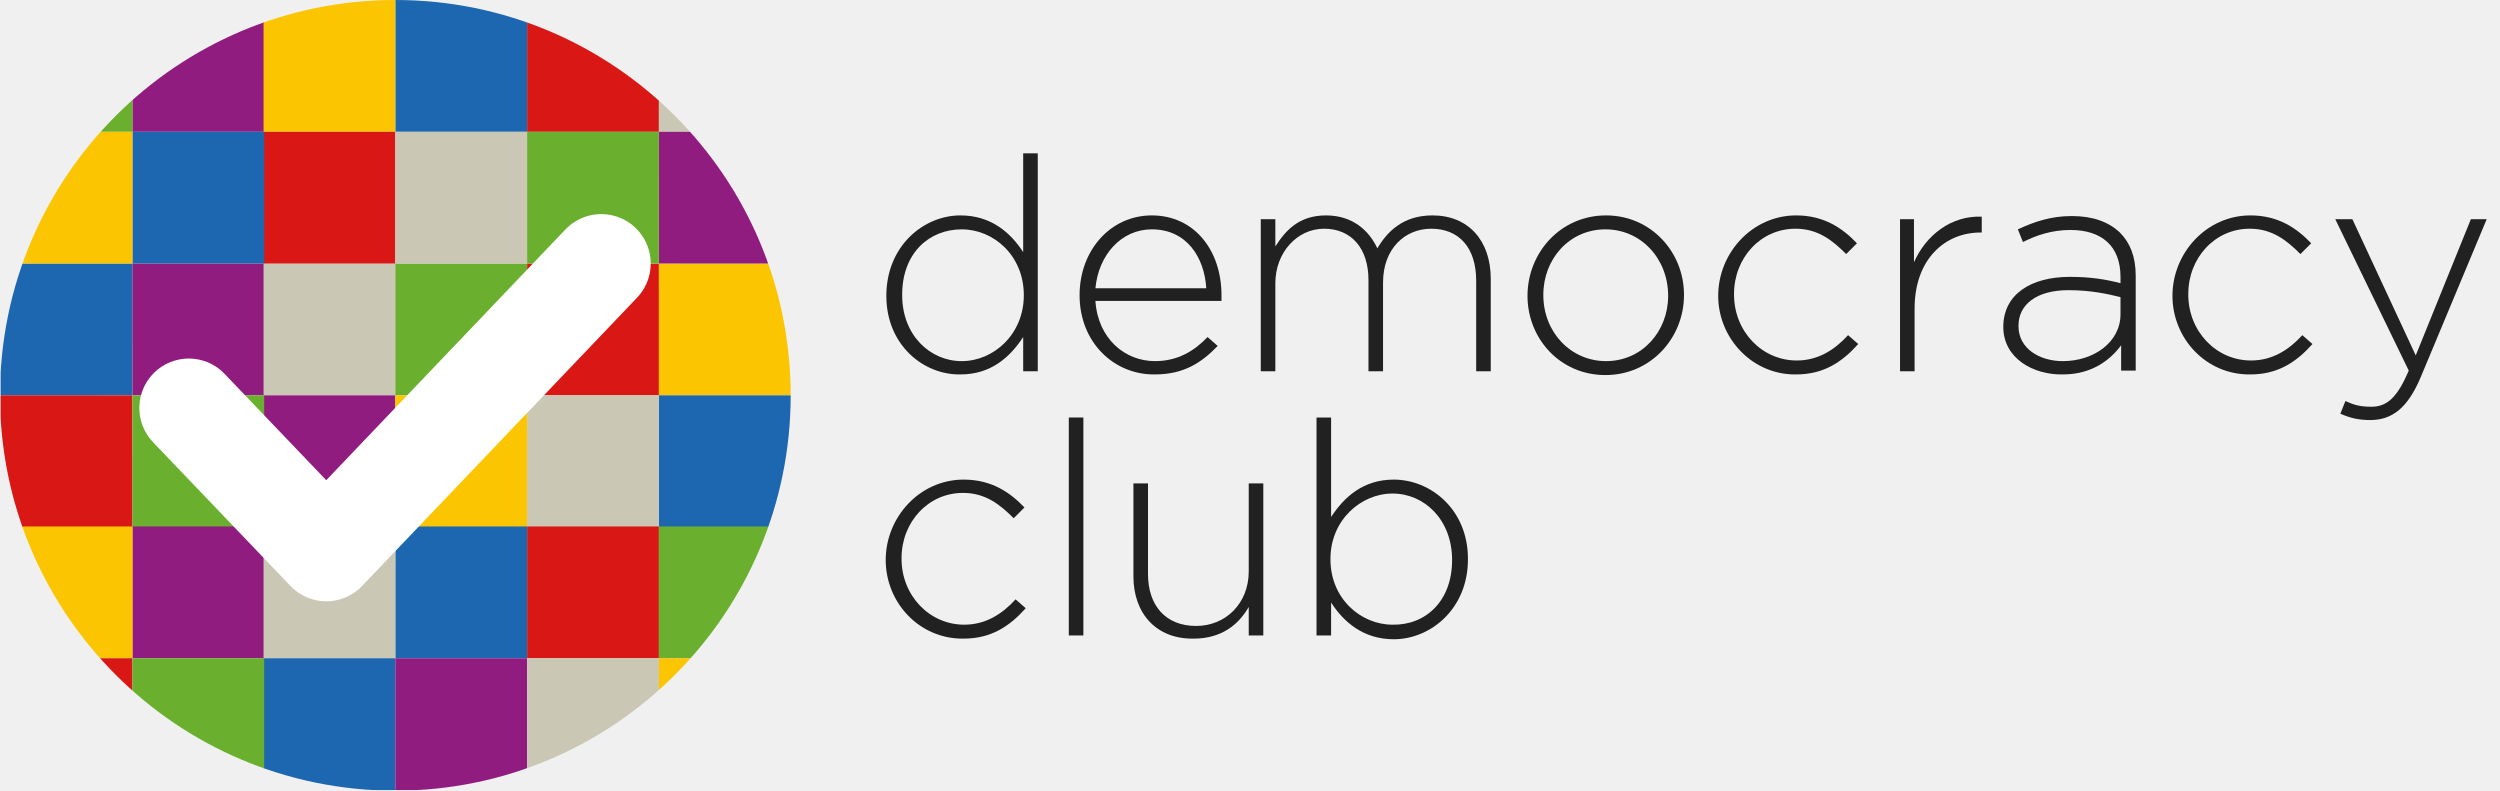
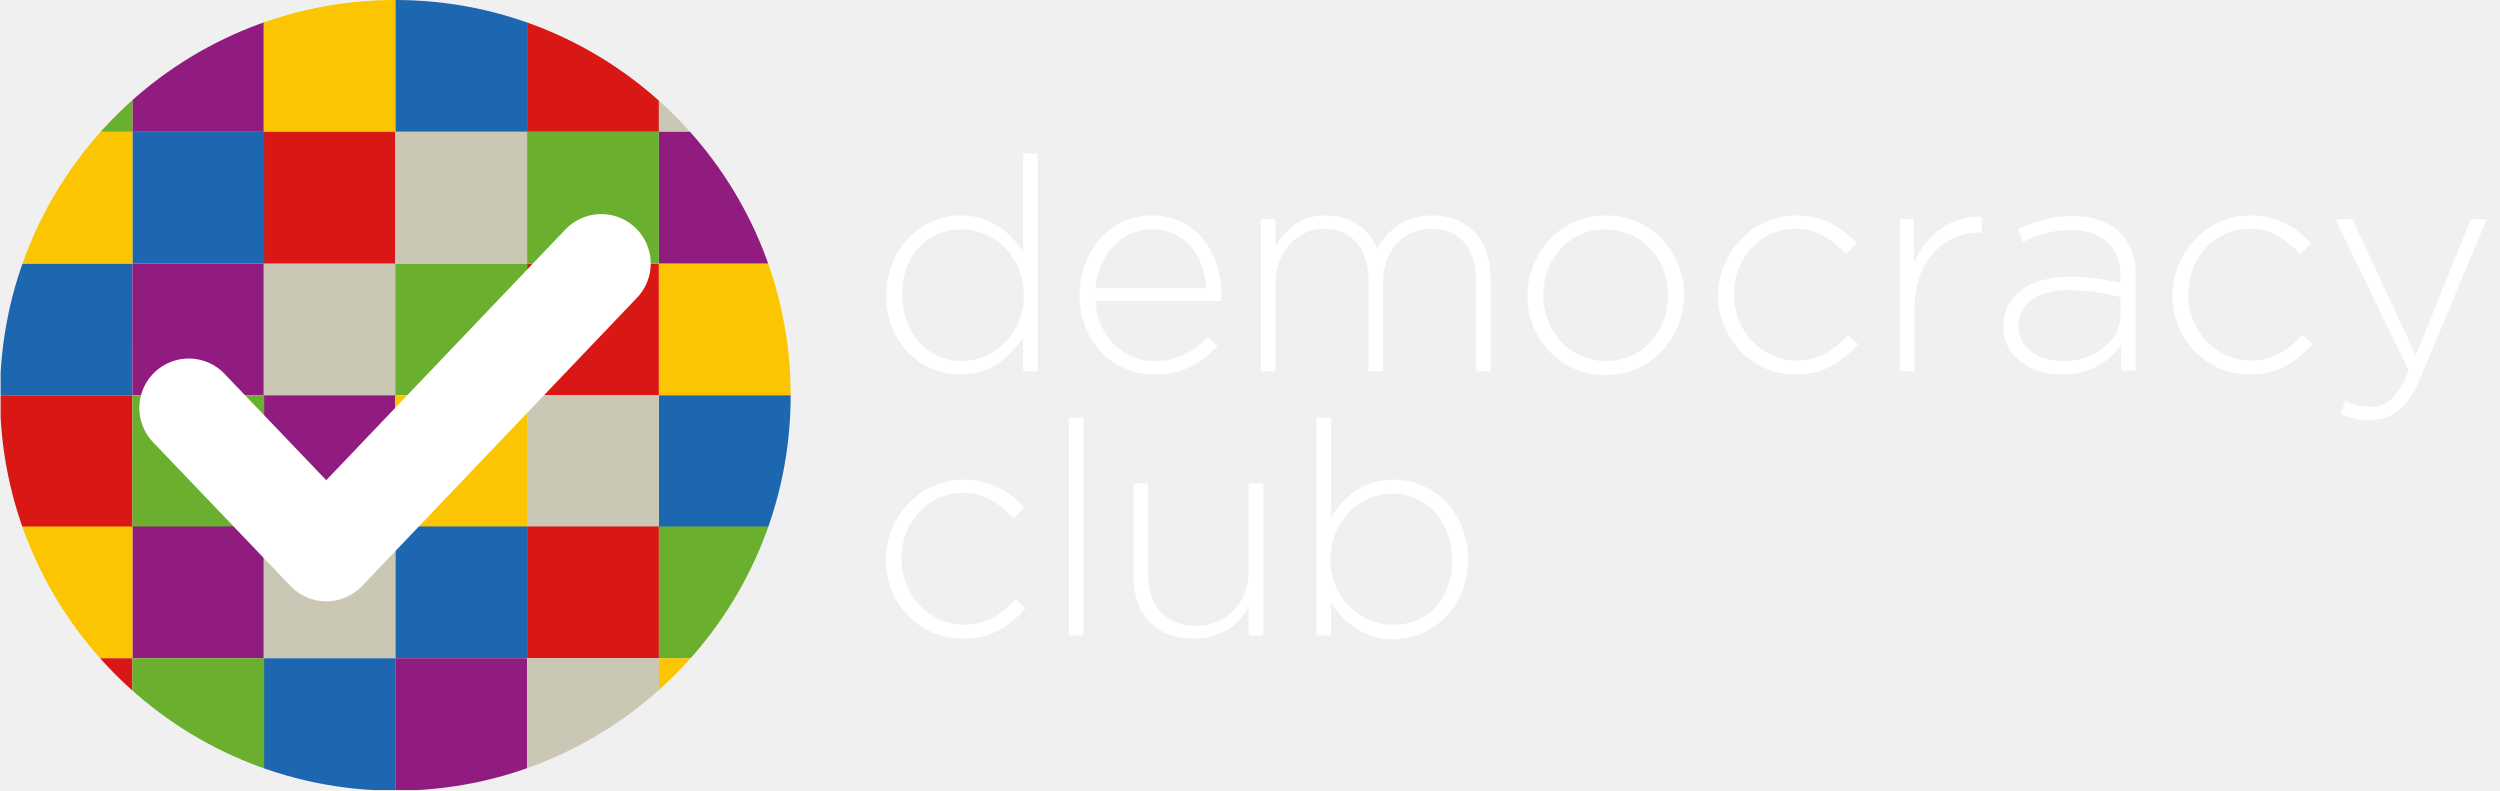
<svg xmlns="http://www.w3.org/2000/svg" xmlns:xlink="http://www.w3.org/1999/xlink" enable-background="new 0 0 394.6 124.7" version="1.1" viewBox="0 0 394.6 124.7" xml:space="preserve">
  <style type="text/css">
	.st0{fill:#212121;}
	.st1{fill:none;stroke:#FFFFFF;stroke-width:18.14;stroke-linecap:round;stroke-linejoin:round;stroke-miterlimit:10;}
	.st2{clip-path:url(#SVGID_2_);}
	.st3{fill:#D91715;}
	.st4{fill:#1C67AF;}
	.st5{fill:#911C80;}
	.st6{fill:#CAC7B5;}
	.st7{fill:#6AB02E;}
	.st8{fill:#FBC502;}
	.st9{fill:none;stroke:#FFFFFF;stroke-width:15.615;stroke-linecap:round;stroke-linejoin:round;stroke-miterlimit:10;}
</style>
-   <g fill="#fff">
-     <g fill="#fff">
-       <path class="st0" d="m139.9 46.7c0-7.9 5.9-12.7 11.7-12.7 4.8 0 7.9 2.7 9.9 5.8v-15.6h2.3v34.4h-2.3v-5.4c-2.1 3.2-5.1 5.9-9.9 5.9-5.8 0.1-11.7-4.6-11.7-12.4zm21.7-0.1c0-6.3-4.8-10.4-9.8-10.4-5.2 0-9.4 3.8-9.4 10.3v0.1c0 6.3 4.4 10.4 9.4 10.4s9.8-4.2 9.8-10.4z" />
-       <path class="st0" d="m170.4 46.6c0-7.1 4.9-12.6 11.4-12.6 6.7 0 11 5.5 11 12.6v0.9h-19.9c0.4 6 4.7 9.5 9.4 9.5 3.7 0 6.3-1.7 8.3-3.8l1.6 1.4c-2.5 2.6-5.3 4.5-9.9 4.5-6.4 0.1-11.9-5-11.9-12.5zm20-1.1c-0.3-4.9-3.1-9.3-8.6-9.3-4.8 0-8.4 4-8.9 9.3z" />
-       <path class="st0" d="m199 34.6h2.3v4.3c1.6-2.5 3.7-4.9 8-4.9 4.2 0 6.8 2.4 8.1 5.2 1.6-2.7 4.1-5.2 8.7-5.2 5.7 0 9.2 4 9.2 10v14.6h-2.3v-14.3c0-5.2-2.7-8.2-7.1-8.2-4.1 0-7.6 3.1-7.6 8.5v14h-2.3v-14.4c0-5-2.7-8.1-7-8.1s-7.7 3.8-7.7 8.6v13.9h-2.3z" />
-       <path class="st0" d="m241.1 46.7c0-6.8 5.2-12.7 12.4-12.7 7.1 0 12.3 5.8 12.3 12.5v0.1c0 6.7-5.2 12.6-12.4 12.6s-12.3-5.8-12.3-12.5zm22.2 0c0-5.9-4.3-10.5-9.9-10.5-5.7 0-9.8 4.7-9.8 10.3v0.1c0 5.8 4.3 10.4 9.9 10.4 5.7 0 9.8-4.7 9.8-10.3z" />
-       <path class="st0" d="m271.2 46.7c0-6.8 5.4-12.7 12.3-12.7 4.5 0 7.4 2.1 9.6 4.4l-1.7 1.7c-2.1-2.1-4.4-4-8-4-5.5 0-9.7 4.6-9.7 10.3v0.1c0 5.8 4.4 10.4 9.9 10.4 3.4 0 6-1.7 8.1-4l1.6 1.4c-2.5 2.8-5.4 4.8-9.8 4.8-6.9 0.1-12.3-5.7-12.3-12.4z" />
-       <path class="st0" d="m299.8 34.6h2.3v6.8c1.9-4.3 5.9-7.4 10.7-7.2v2.5h-0.2c-5.6 0-10.4 4.2-10.4 12v9.9h-2.3v-24z" />
-       <path class="st0" d="m316.2 51.6c0-5.1 4.3-7.9 10.5-7.9 3.3 0 5.7 0.4 8 1v-1c0-4.9-3-7.4-7.9-7.4-2.9 0-5.3 0.8-7.5 1.9l-0.8-2c2.6-1.2 5.2-2.1 8.5-2.1s5.8 0.9 7.6 2.6c1.6 1.6 2.5 3.8 2.5 6.8v15h-2.3v-4c-1.7 2.3-4.6 4.6-9.2 4.6-4.6 0.1-9.4-2.5-9.4-7.5zm18.5-2v-2.7c-2-0.5-4.7-1.1-8.2-1.1-5.1 0-7.9 2.3-7.9 5.6v0.1c0 3.5 3.3 5.5 7 5.5 4.9 0 9.1-3 9.1-7.4z" />
-       <path class="st0" d="m342.9 46.7c0-6.8 5.4-12.7 12.3-12.7 4.5 0 7.4 2.1 9.6 4.4l-1.7 1.7c-2.1-2.1-4.4-4-8-4-5.5 0-9.7 4.6-9.7 10.3v0.1c0 5.8 4.4 10.4 9.9 10.4 3.4 0 6-1.7 8.1-4l1.6 1.4c-2.5 2.8-5.4 4.8-9.8 4.8-7 0.1-12.3-5.7-12.3-12.4z" />
-       <path class="st0" d="m369.4 65.3 0.8-2c1.3 0.6 2.3 0.9 4.1 0.9 2.5 0 4.1-1.5 5.9-5.7l-11.6-23.9h2.7l10 21.5 8.7-21.5h2.5l-10.4 24.9c-2.1 5-4.6 6.8-8 6.8-1.8 0-3.1-0.3-4.7-1z" />
-     </g>
-   </g>
-   <g fill="#fff">
-     <g fill="#fff">
-       <path class="st0" d="m139.8 88.4c0-6.8 5.4-12.7 12.3-12.7 4.5 0 7.4 2.1 9.6 4.4l-1.7 1.7c-2.1-2.1-4.4-4-8-4-5.5 0-9.7 4.6-9.7 10.3v0.1c0 5.8 4.4 10.4 9.9 10.4 3.4 0 6-1.7 8.1-4l1.6 1.4c-2.5 2.8-5.4 4.8-9.8 4.8-7 0.1-12.3-5.7-12.3-12.4z" />
-       <path class="st0" d="m168.7 65.9h2.3v34.4h-2.3z" />
-       <path class="st0" d="m178.9 91v-14.7h2.3v14.3c0 5 2.8 8.2 7.6 8.2 4.7 0 8.3-3.6 8.3-8.6v-13.9h2.3v24h-2.3v-4.5c-1.6 2.8-4.3 5-8.7 5-5.9 0.1-9.5-4-9.5-9.8z" />
-       <path class="st0" d="m210.1 95.1v5.2h-2.3v-34.4h2.3v15.7c2.1-3.2 5.1-5.9 9.9-5.9 5.8 0 11.7 4.7 11.7 12.5v0.1c0 7.8-5.9 12.6-11.7 12.6-4.8 0-7.9-2.7-9.9-5.8zm19.1-6.7c0-6.4-4.4-10.5-9.4-10.5s-9.8 4.2-9.8 10.3v0.1c0 6.2 4.8 10.3 9.8 10.3 5.2 0.1 9.4-3.7 9.4-10.2z" />
-     </g>
-   </g>
+   <path d="m210.1 95.1v5.2h-2.3v-34.4h2.3v15.7c2.1-3.2 5.1-5.9 9.9-5.9 5.8 0 11.7 4.7 11.7 12.5v0.1c0 7.8-5.9 12.6-11.7 12.6-4.8 0-7.9-2.7-9.9-5.8zm19.1-6.7c0-6.4-4.4-10.5-9.4-10.5s-9.8 4.2-9.8 10.3v0.1c0 6.2 4.8 10.3 9.8 10.3 5.2 0.1 9.4-3.7 9.4-10.2zm-50.3 2.6v-14.7h2.3v14.3c0 5 2.8 8.2 7.6 8.2 4.7 0 8.3-3.6 8.3-8.6v-13.9h2.3v24h-2.3v-4.5c-1.6 2.8-4.3 5-8.7 5-5.9 0.1-9.5-4-9.5-9.8zm-10.2-25.1h2.3v34.4h-2.3zm-28.9 22.5c0-6.8 5.4-12.7 12.3-12.7 4.5 0 7.4 2.1 9.6 4.4l-1.7 1.7c-2.1-2.1-4.4-4-8-4-5.5 0-9.7 4.6-9.7 10.3v0.1c0 5.8 4.4 10.4 9.9 10.4 3.4 0 6-1.7 8.1-4l1.6 1.4c-2.5 2.8-5.4 4.8-9.8 4.8-7 0.1-12.3-5.7-12.3-12.4zm229.6-23.1 0.8-2c1.3 0.6 2.3 0.9 4.1 0.9 2.5 0 4.1-1.5 5.9-5.7l-11.6-23.9h2.7l10 21.5 8.7-21.5h2.5l-10.4 24.9c-2.1 5-4.6 6.8-8 6.8-1.8 0-3.1-0.3-4.7-1zm-26.5-18.6c0-6.8 5.4-12.7 12.3-12.7 4.5 0 7.4 2.1 9.6 4.4l-1.7 1.7c-2.1-2.1-4.4-4-8-4-5.5 0-9.7 4.6-9.7 10.3v0.1c0 5.8 4.4 10.4 9.9 10.4 3.4 0 6-1.7 8.1-4l1.6 1.4c-2.5 2.8-5.4 4.8-9.8 4.8-7 0.1-12.3-5.7-12.3-12.4zm-26.7 4.9c0-5.1 4.3-7.9 10.5-7.9 3.3 0 5.7 0.4 8 1v-1c0-4.9-3-7.4-7.9-7.4-2.9 0-5.3 0.8-7.5 1.9l-0.8-2c2.6-1.2 5.2-2.1 8.5-2.1s5.8 0.9 7.6 2.6c1.6 1.6 2.5 3.8 2.5 6.8v15h-2.3v-4c-1.7 2.3-4.6 4.6-9.2 4.6-4.6 0.1-9.4-2.5-9.4-7.5zm18.5-2v-2.7c-2-0.5-4.7-1.1-8.2-1.1-5.1 0-7.9 2.3-7.9 5.6v0.1c0 3.5 3.3 5.5 7 5.5 4.9 0 9.1-3 9.1-7.4zm-34.9-15h2.3v6.8c1.9-4.3 5.9-7.4 10.7-7.2v2.5h-0.2c-5.6 0-10.4 4.2-10.4 12v9.9h-2.3v-24zm-28.6 12.1c0-6.8 5.4-12.7 12.3-12.7 4.5 0 7.4 2.1 9.6 4.4l-1.7 1.7c-2.1-2.1-4.4-4-8-4-5.5 0-9.7 4.6-9.7 10.3v0.1c0 5.8 4.4 10.4 9.9 10.4 3.4 0 6-1.7 8.1-4l1.6 1.4c-2.5 2.8-5.4 4.8-9.8 4.8-6.9 0.1-12.3-5.7-12.3-12.4zm-30.1 0c0-6.8 5.2-12.7 12.4-12.7 7.1 0 12.3 5.8 12.3 12.5v0.1c0 6.7-5.2 12.6-12.4 12.6s-12.3-5.8-12.3-12.5zm22.2 0c0-5.9-4.3-10.5-9.9-10.5-5.7 0-9.8 4.7-9.8 10.3v0.1c0 5.8 4.3 10.4 9.9 10.4 5.7 0 9.8-4.7 9.8-10.3zm-64.3-12.1h2.3v4.3c1.6-2.5 3.7-4.9 8-4.9 4.2 0 6.8 2.4 8.1 5.2 1.6-2.7 4.1-5.2 8.7-5.2 5.7 0 9.2 4 9.2 10v14.6h-2.3v-14.3c0-5.2-2.7-8.2-7.1-8.2-4.1 0-7.6 3.1-7.6 8.5v14h-2.3v-14.4c0-5-2.7-8.1-7-8.1s-7.7 3.8-7.7 8.6v13.9h-2.3zm-28.6 12c0-7.1 4.9-12.6 11.4-12.6 6.7 0 11 5.5 11 12.6v0.9h-19.9c0.4 6 4.7 9.5 9.4 9.5 3.7 0 6.3-1.7 8.3-3.8l1.6 1.4c-2.5 2.6-5.3 4.5-9.9 4.5-6.4 0.1-11.9-5-11.9-12.5zm20-1.1c-0.3-4.9-3.1-9.3-8.6-9.3-4.8 0-8.4 4-8.9 9.3zm-50.5 1.2c0-7.9 5.9-12.7 11.7-12.7 4.8 0 7.9 2.7 9.9 5.8v-15.6h2.3v34.4h-2.3v-5.4c-2.1 3.2-5.1 5.9-9.9 5.9-5.8 0.1-11.7-4.6-11.7-12.4zm21.7-0.1c0-6.3-4.8-10.4-9.8-10.4-5.2 0-9.4 3.8-9.4 10.3v0.1c0 6.3 4.4 10.4 9.4 10.4s9.8-4.2 9.8-10.4z" fill="#fff" />
  <polyline class="st1" points="24.6 62.9 49.7 89.3 100.2 36.4" fill="none" stroke="#fff" stroke-linecap="round" stroke-linejoin="round" stroke-miterlimit="10" stroke-width="18.14" />
  <defs>
    <circle id="SVGID_1_" cx="62.4" cy="62.4" r="62.4" />
  </defs>
  <clipPath id="SVGID_2_">
    <use width="100%" height="100%" xlink:href="#SVGID_1_" />
  </clipPath>
  <g class="st2" clip-path="url(#SVGID_2_)">
    <rect id="Rectangle-1_27_" class="st3" x="83.2" width="20.8" height="20.8" fill="#d91715" />
    <rect id="Rectangle-2_27_" class="st4" x="62.4" width="20.8" height="20.8" fill="#1c67af" />
    <rect id="Rectangle-5_27_" class="st5" x="20.9" width="20.8" height="20.8" fill="#911c80" />
    <rect id="Rectangle-7_27_" class="st6" x="104" width="20.8" height="20.8" fill="#cac7b5" />
    <rect id="Rectangle-6_27_" class="st7" x=".1" width="20.8" height="20.8" fill="#6ab02e" />
    <rect id="Rectangle-3_27_" class="st8" x="41.6" width="20.8" height="20.8" fill="#fbc502" />
    <rect id="Rectangle-18_26_" class="st3" x="83.2" y="41.6" width="20.8" height="20.8" fill="#d91715" />
    <rect id="Rectangle-13_26_" class="st4" x=".1" y="41.6" width="20.8" height="20.8" fill="#1c67af" />
    <rect id="Rectangle-14_26_" class="st5" x="20.9" y="41.6" width="20.8" height="20.8" fill="#911c80" />
    <rect id="Rectangle-15_26_" class="st6" x="41.6" y="41.6" width="20.8" height="20.8" fill="#cac7b5" />
    <rect id="Rectangle-16_26_" class="st7" x="62.4" y="41.6" width="20.8" height="20.8" fill="#6ab02e" />
    <rect id="Rectangle-17_26_" class="st8" x="104" y="41.6" width="20.8" height="20.8" fill="#fbc502" />
    <rect id="Rectangle-24_26_" class="st3" x=".1" y="62.4" width="20.8" height="20.8" fill="#d91715" />
    <rect id="Rectangle-19_26_" class="st4" x="104" y="62.4" width="20.8" height="20.8" fill="#1c67af" />
    <rect id="Rectangle-20_26_" class="st5" x="41.6" y="62.4" width="20.8" height="20.8" fill="#911c80" />
    <rect id="Rectangle-21_26_" class="st6" x="83.2" y="62.4" width="20.8" height="20.8" fill="#cac7b5" />
    <rect id="Rectangle-22_26_" class="st7" x="20.9" y="62.4" width="20.8" height="20.8" fill="#6ab02e" />
    <rect id="Rectangle-23_26_" class="st8" x="62.4" y="62.4" width="20.8" height="20.8" fill="#fbc502" />
    <rect id="Rectangle-30_26_" class="st3" x="83.2" y="83.1" width="20.8" height="20.8" fill="#d91715" />
    <rect id="Rectangle-25_26_" class="st4" x="62.4" y="83.1" width="20.8" height="20.8" fill="#1c67af" />
    <rect id="Rectangle-26_26_" class="st5" x="20.9" y="83.1" width="20.8" height="20.8" fill="#911c80" />
    <rect id="Rectangle-27_26_" class="st6" x="41.6" y="83.1" width="20.8" height="20.8" fill="#cac7b5" />
    <rect id="Rectangle-28_26_" class="st7" x="104" y="83.1" width="20.8" height="20.8" fill="#6ab02e" />
    <rect id="Rectangle-29_26_" class="st8" x=".1" y="83.1" width="20.8" height="20.8" fill="#fbc502" />
    <rect id="Rectangle-39_26_" class="st3" x=".1" y="103.9" width="20.8" height="20.8" fill="#d91715" />
    <rect id="Rectangle-31_26_" class="st4" x="41.6" y="103.9" width="20.8" height="20.8" fill="#1c67af" />
    <rect id="Rectangle-35_26_" class="st5" x="62.4" y="103.9" width="20.8" height="20.8" fill="#911c80" />
    <rect id="Rectangle-36_26_" class="st6" x="83.2" y="103.9" width="20.8" height="20.8" fill="#cac7b5" />
    <rect id="Rectangle-37_26_" class="st7" x="20.9" y="103.9" width="20.8" height="20.8" fill="#6ab02e" />
    <rect id="Rectangle-38_26_" class="st8" x="104" y="103.9" width="20.8" height="20.8" fill="#fbc502" />
    <rect id="Rectangle-12_26_" class="st3" x="41.6" y="20.8" width="20.8" height="20.8" fill="#d91715" />
    <rect id="Rectangle-4_26_" class="st4" x="20.9" y="20.8" width="20.8" height="20.8" fill="#1c67af" />
    <rect id="Rectangle-8_26_" class="st5" x="104" y="20.8" width="20.8" height="20.8" fill="#911c80" />
    <rect id="Rectangle-9_26_" class="st6" x="62.4" y="20.8" width="20.8" height="20.8" fill="#cac7b5" />
    <rect id="Rectangle-10_26_" class="st7" x="83.2" y="20.8" width="20.8" height="20.8" fill="#6ab02e" />
    <rect id="Rectangle-11_26_" class="st8" x=".1" y="20.8" width="20.8" height="20.8" fill="#fbc502" />
  </g>
  <polyline class="st9" points="29.8 64.4 51.5 87.1 94.9 41.6" fill="none" stroke="#fff" stroke-linecap="round" stroke-linejoin="round" stroke-miterlimit="10" stroke-width="15.615" />
</svg>
